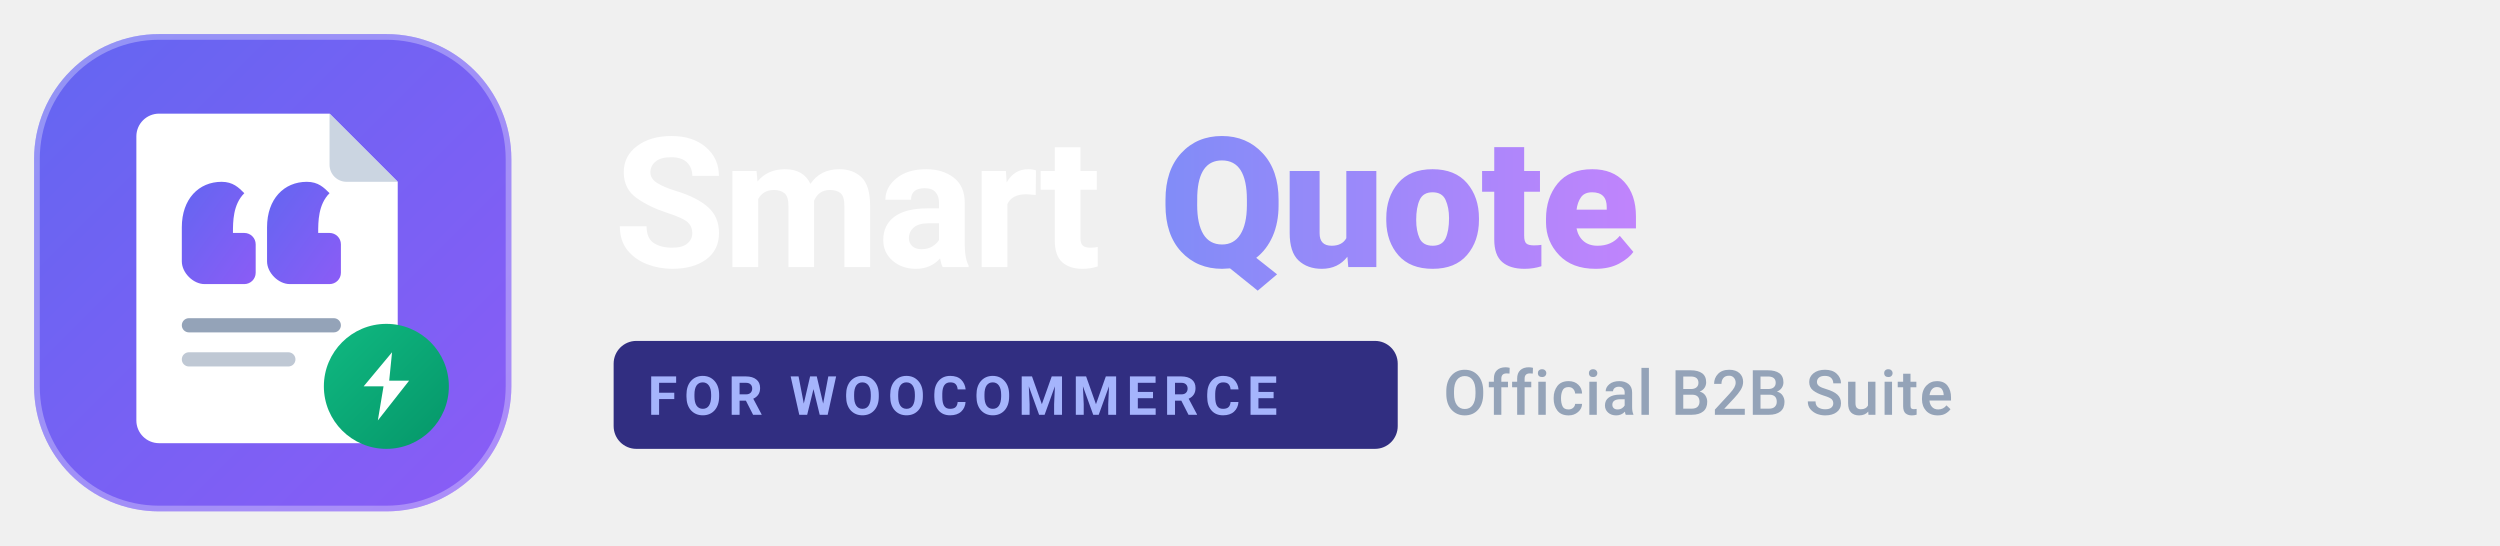
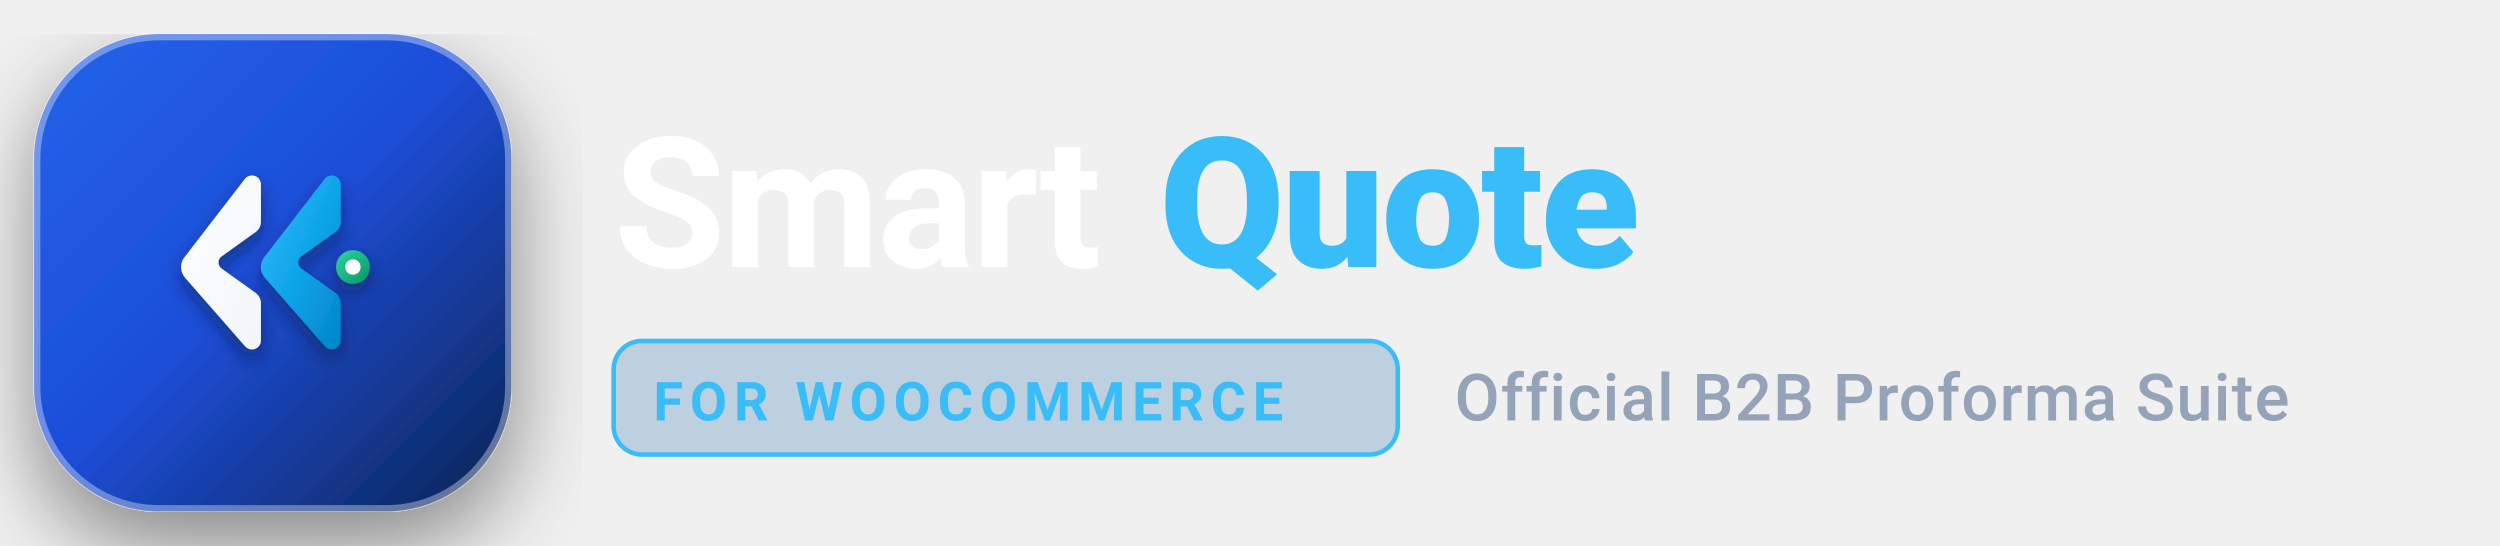
<svg xmlns="http://www.w3.org/2000/svg" viewBox="0 0 440 96" width="440" height="96">
  <defs>
-     <linearGradient id="logoBgDark" x1="0%" y1="0%" x2="100%" y2="100%">
-       <stop offset="0%" stop-color="#6366F1" />
-       <stop offset="100%" stop-color="#8B5CF6" />
+     <linearGradient id="logoBgLTRW" x1="0%" y1="0%" x2="100%" y2="100%">
+       <stop offset="0%" stop-color="#2563EB" />
+       <stop offset="48%" stop-color="#1D4ED8" />
+       <stop offset="100%" stop-color="#0B234F" />
    </linearGradient>
-     <linearGradient id="textGradDark" x1="0%" y1="0%" x2="100%" y2="0%">
-       <stop offset="0%" stop-color="#818CF8" />
-       <stop offset="100%" stop-color="#C084FC" />
+     <linearGradient id="logoWhiteLTRW" x1="0%" y1="0%" x2="100%" y2="100%">
+       <stop offset="0%" stop-color="#FFFFFF" />
+       <stop offset="100%" stop-color="#F1F5F9" />
    </linearGradient>
-     <linearGradient id="badgeGradDark" x1="0%" y1="0%" x2="100%" y2="100%">
-       <stop offset="0%" stop-color="#10B981" />
+     <linearGradient id="logoCyanLTRW" x1="0%" y1="0%" x2="100%" y2="100%">
+       <stop offset="0%" stop-color="#38BDF8" />
+       <stop offset="50%" stop-color="#0EA5E9" />
+       <stop offset="100%" stop-color="#0284C7" />
+     </linearGradient>
+     <linearGradient id="logoSparkLTRW" x1="0%" y1="0%" x2="100%" y2="100%">
+       <stop offset="0%" stop-color="#34D399" />
      <stop offset="100%" stop-color="#059669" />
    </linearGradient>
+     <filter id="logoShadowLTRW" x="-15%" y="-15%" width="130%" height="130%">
+       <feDropShadow dx="0" dy="6" stdDeviation="8" flood-color="#000000" flood-opacity="0.45" />
+     </filter>
+     <filter id="logoChvShadowLTRW" x="-20%" y="-20%" width="140%" height="140%">
+       <feDropShadow dx="0" dy="3" stdDeviation="3" flood-color="#06152D" flood-opacity="0.45" />
+     </filter>
  </defs>
-   <g transform="translate(6, 6)">
-     <rect x="0" y="0" width="84" height="84" rx="22" fill="url(#logoBgDark)" />
-     <rect x="0.5" y="0.5" width="83" height="83" rx="21.5" fill="none" stroke="#FFFFFF" stroke-width="1" stroke-opacity="0.3" />
-     <path d="M 22 14 L 52 14 L 64 26 L 64 68 A 4 4 0 0 1 60 72 L 22 72 A 4 4 0 0 1 18 68 L 18 18 A 4 4 0 0 1 22 14 Z" fill="#FFFFFF" />
-     <path d="M 52 14 L 52 23 A 3 3 0 0 0 55 26 L 64 26 Z" fill="#CBD5E1" />
-     <g fill="url(#logoBgDark)">
-       <path d="M 26 34 C 26 29 29 26 33 26 C 35 26 36 27 37 28 C 35 30 35 33 35 35 L 37 35 A 2 2 0 0 1 39 37 L 39 42 A 2 2 0 0 1 37 44 L 30 44 C 28 44 26 42 26 40 Z" />
-       <path d="M 41 34 C 41 29 44 26 48 26 C 50 26 51 27 52 28 C 50 30 50 33 50 35 L 52 35 A 2 2 0 0 1 54 37 L 54 42 A 2 2 0 0 1 52 44 L 45 44 C 43 44 41 42 41 40 Z" />
+   <g transform="translate(6, 6)" filter="url(#logoShadowLTRW)">
+     <rect x="0" y="0" width="84" height="84" rx="22" fill="url(#logoBgLTRW)" />
+     <rect x="0.5" y="0.5" width="83" height="83" rx="21.5" fill="none" stroke="#FFFFFF" stroke-width="1.2" stroke-opacity="0.35" />
+     <g transform="translate(14, 14) scale(0.54)" filter="url(#logoChvShadowLTRW)">
+       <path d="M43 21 C44.8 19.3 47.7 20.3 48 22.8 L48 35.2 C48 36.6 47.3 37.9 46.1 38.7 L35.2 46.5 C33.8 47.5 33.8 49.5 35.2 50.5 L46.1 58.3 C47.3 59.1 48 60.4 48 61.8 L48 74.2 C47.7 76.7 44.8 77.7 43 76 L23.4 53.6 C21.5 51.5 21.5 48.5 23.4 46.4 Z" fill="url(#logoWhiteLTRW)" />
+       <path d="M69 21 C70.8 19.3 73.7 20.3 74 22.8 L74 35.2 C74 36.6 73.3 37.9 72.1 38.7 L61.2 46.5 C59.8 47.5 59.8 49.5 61.2 50.5 L72.1 58.3 C73.3 59.1 74 60.4 74 61.8 L74 74.2 C73.7 76.7 70.8 77.7 69 76 L49.4 53.6 C47.5 51.5 47.5 48.5 49.4 46.4 Z" fill="url(#logoCyanLTRW)" />
+       <circle cx="78" cy="50" r="5.5" fill="url(#logoSparkLTRW)" />
+       <circle cx="78" cy="50" r="2.5" fill="#FFFFFF" />
    </g>
-     <rect x="26" y="50" width="28" height="2.5" rx="1.25" fill="#94A3B8" />
-     <rect x="26" y="56" width="20" height="2.5" rx="1.25" fill="#94A3B8" opacity="0.6" />
-     <circle cx="62" cy="62" r="11" fill="url(#badgeGradDark)" />
-     <path d="M 63 56 L 58 62 L 61.5 62 L 60.5 68 L 66 61 L 62.5 61 Z" fill="#FFFFFF" />
  </g>
  <g transform="translate(108, 0)" font-family="-apple-system, BlinkMacSystemFont, 'Segoe UI', Roboto, 'Helvetica Neue', Arial, sans-serif">
    <text x="0" y="47" font-size="32" font-weight="700" fill="#FFFFFF" letter-spacing="-0.5">Smart</text>
-     <text x="96" y="47" font-size="32" font-weight="800" fill="url(#textGradDark)" letter-spacing="-0.5">Quote</text>
+     <text x="96" y="47" font-size="32" font-weight="800" fill="#38BDF8" letter-spacing="-0.5">Quote</text>
    <g transform="translate(0, 60)">
-       <rect x="0" y="0" width="138" height="19" rx="4" fill="#312E81" />
-       <text x="6" y="13" font-size="9.5" font-weight="700" fill="#A5B4FC" letter-spacing="1.2">FOR WOOCOMMERCE</text>
+       <rect x="0" y="0" width="138" height="20" rx="5" fill="rgba(34, 113, 177, 0.25)" stroke="#38BDF8" stroke-width="0.8" />
+       <text x="7" y="14" font-size="9.5" font-weight="700" fill="#38BDF8" letter-spacing="1.2">FOR WOOCOMMERCE</text>
    </g>
-     <text x="146" y="73" font-size="11" font-weight="500" fill="#94A3B8" letter-spacing="0.2">Official B2B Suite</text>
+     <text x="148" y="74" font-size="11.5" font-weight="500" fill="#94A3B8" letter-spacing="0.2">Official B2B Proforma Suite</text>
  </g>
</svg>
